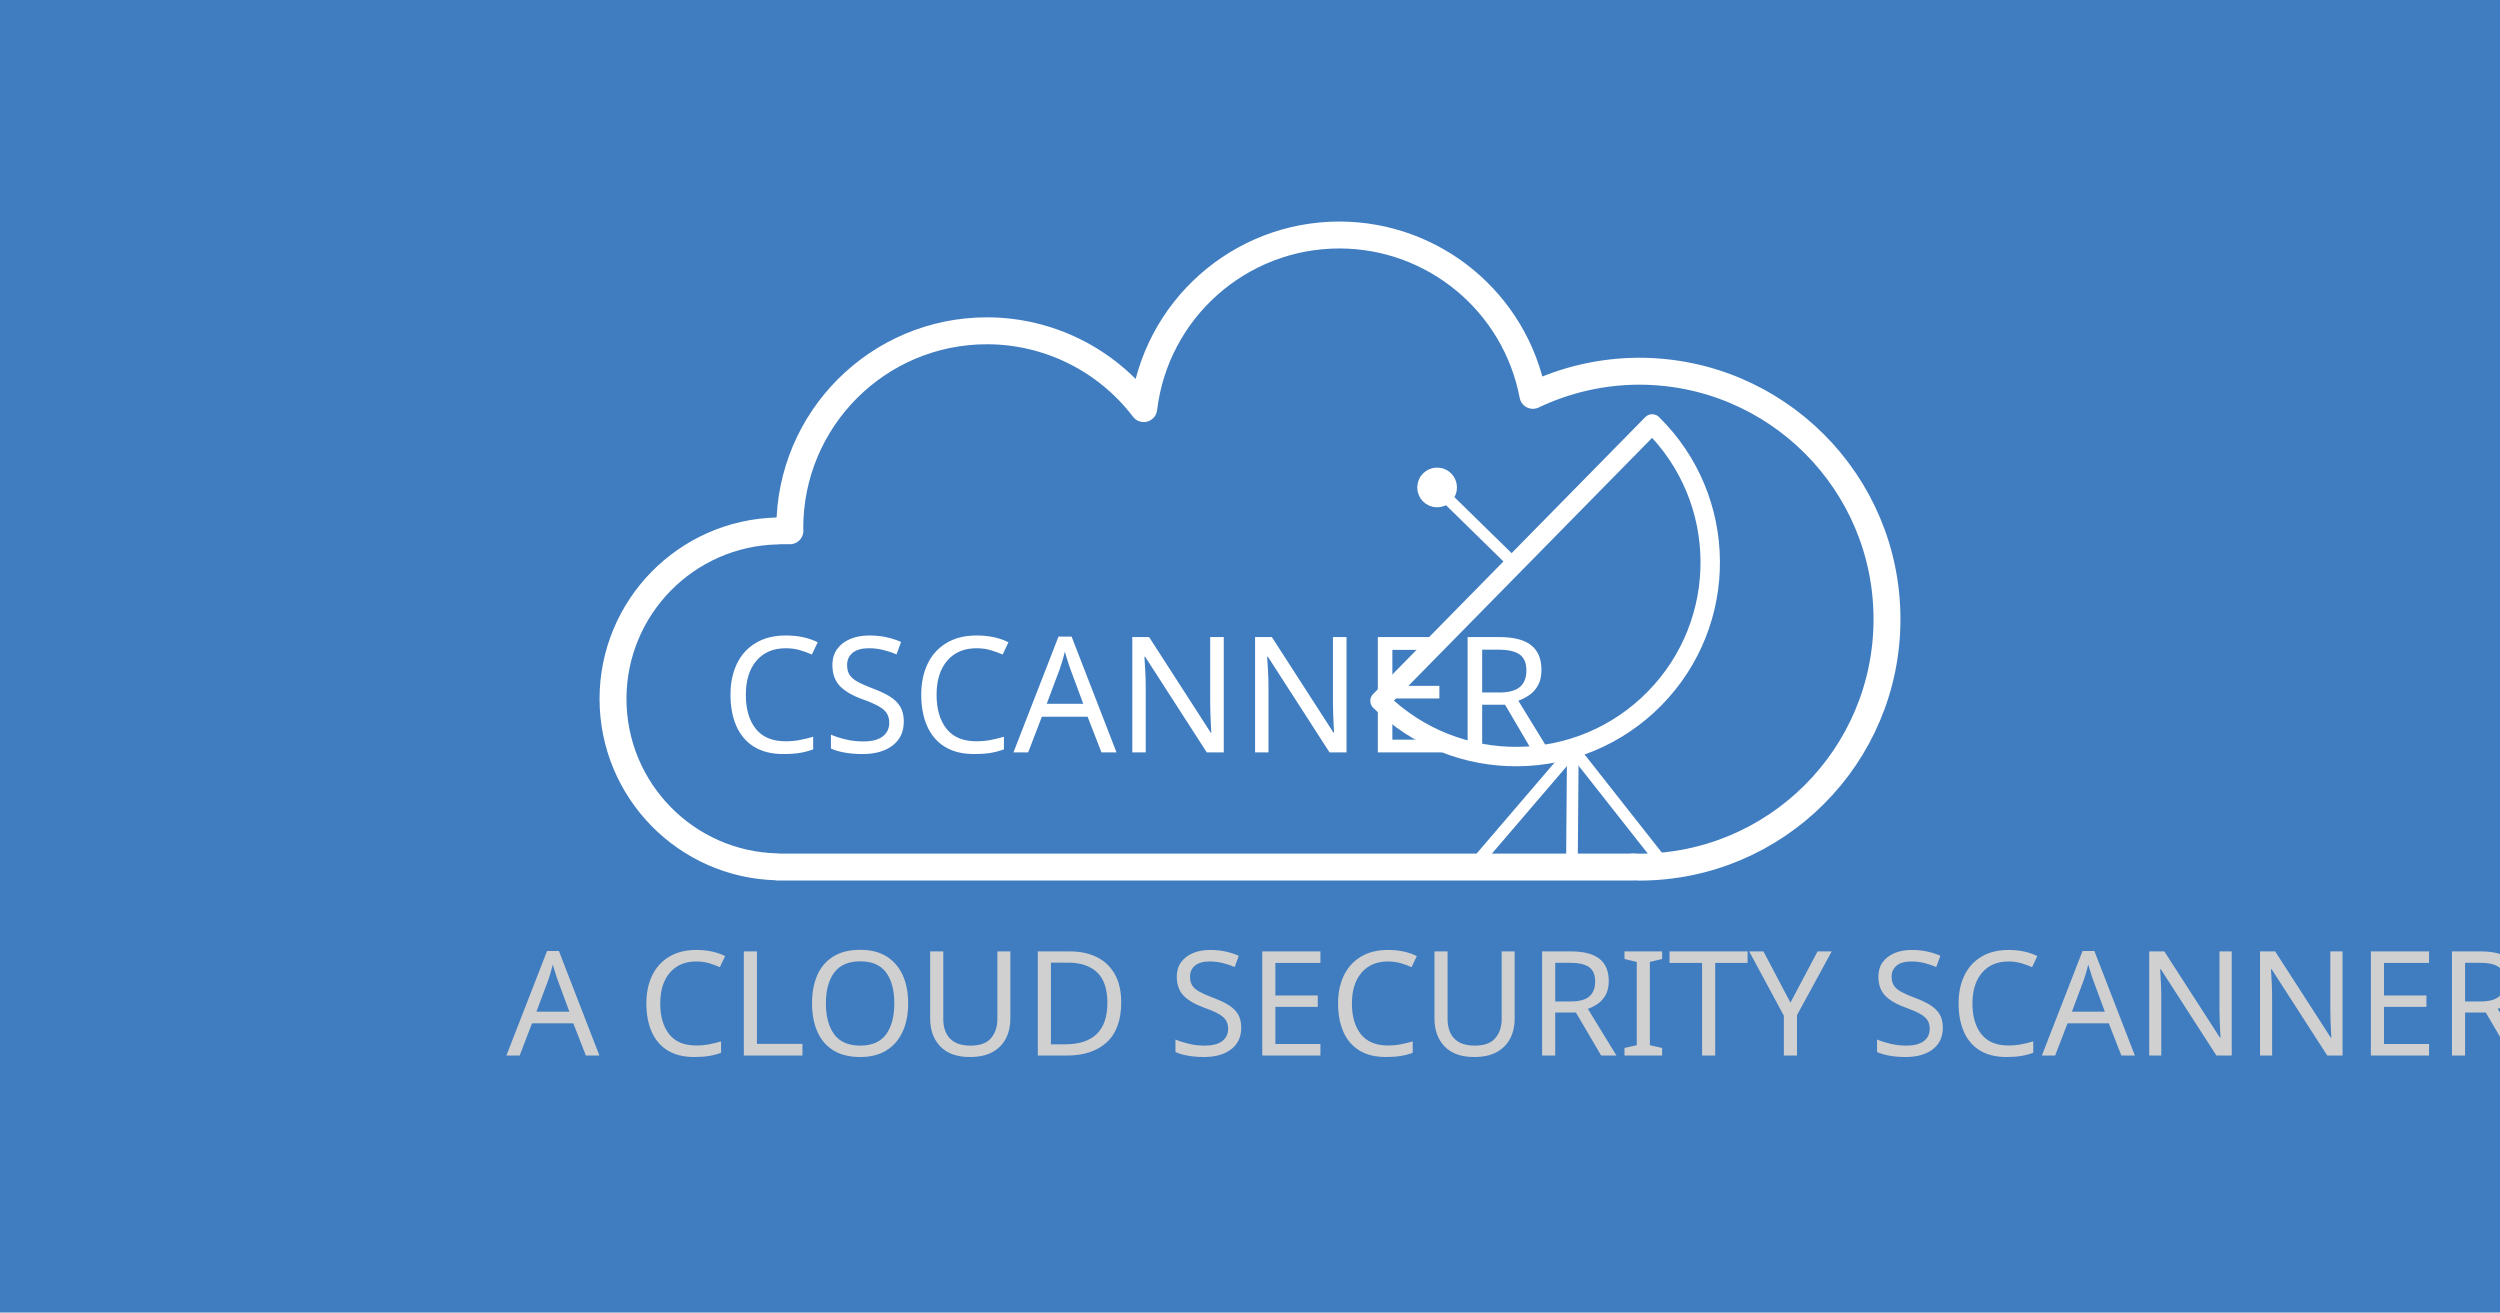
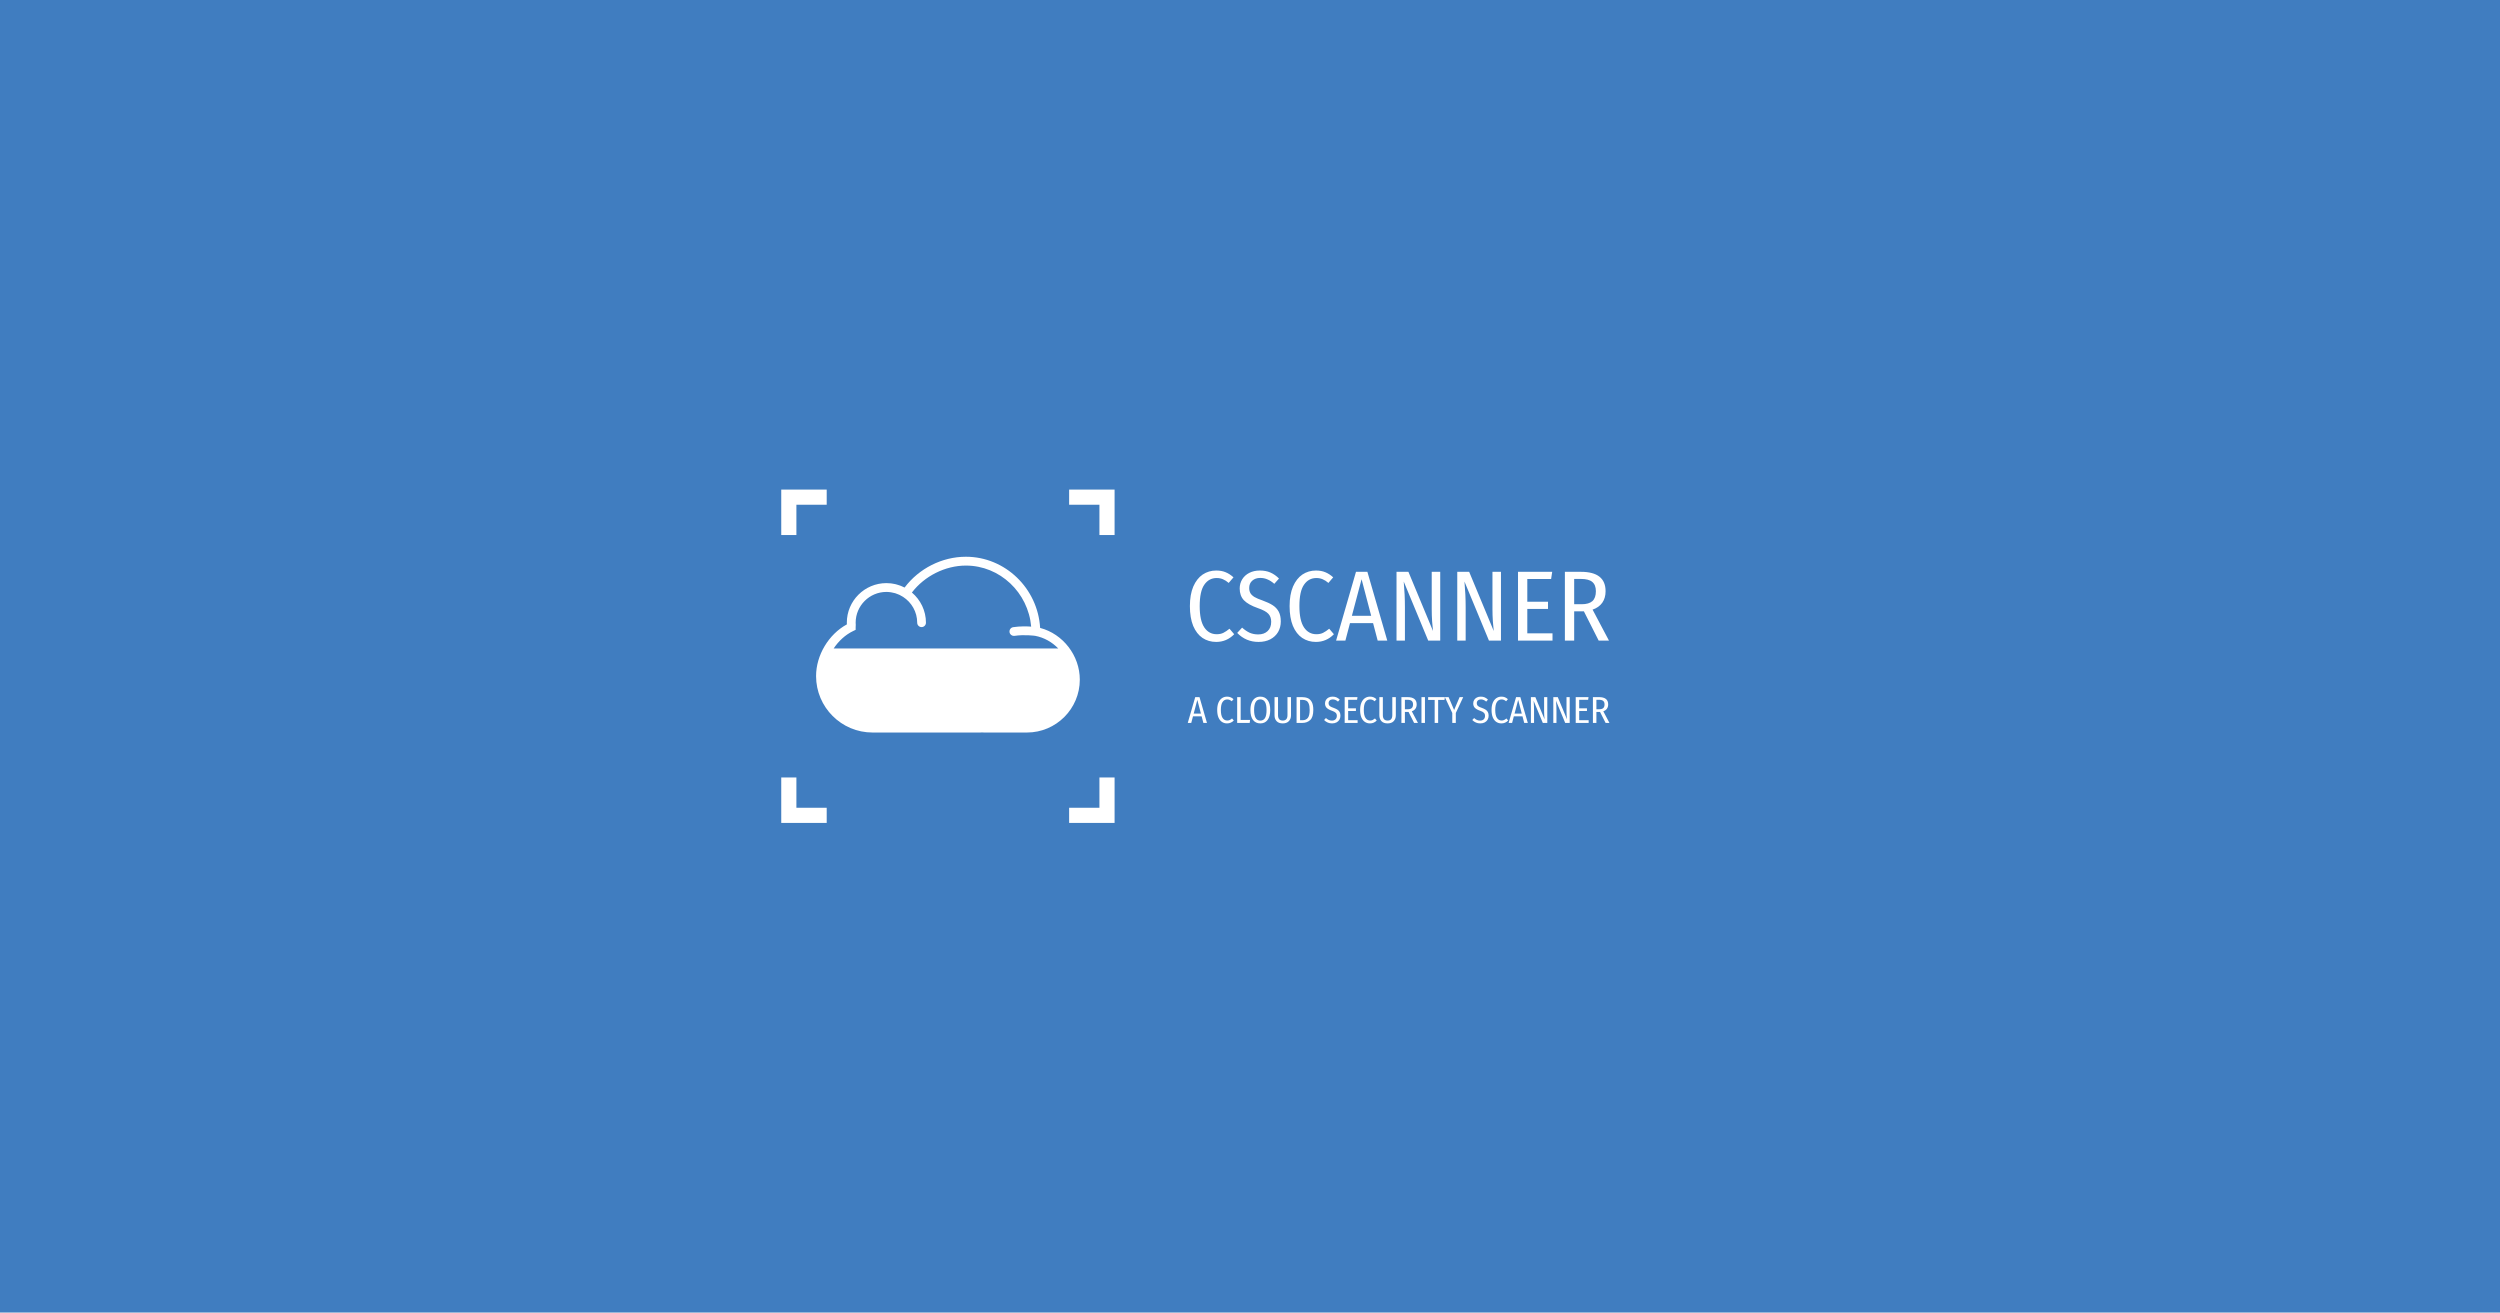
- <svg xmlns="http://www.w3.org/2000/svg" width="1200" height="630" viewBox="0 0 1200 630" id="svg2" version="1.1">
-   <defs id="defs4" />
-   <g id="layer1" transform="translate(0,-422.3622)">
-     <rect style="opacity:1;fill:#407dc0;fill-opacity:1;stroke:#fa0000;stroke-width:0;stroke-linecap:butt;stroke-linejoin:round;stroke-miterlimit:4;stroke-dasharray:none;stroke-dashoffset:0;stroke-opacity:1" id="rect4158" width="1200" height="630" x="-1.7257666e-07" y="422.362" />
-     <text xml:space="preserve" style="font-style:normal;font-variant:normal;font-weight:normal;font-stretch:normal;font-size:26.25px;line-height:125%;font-family:Roboto;-inkscape-font-specification:Roboto;letter-spacing:0px;word-spacing:0px;fill:#d0d0d0;fill-opacity:1;stroke:none;stroke-width:1px;stroke-linecap:butt;stroke-linejoin:miter;stroke-opacity:1" x="243.063" y="929.025" id="text4136-9">
-       <tspan id="tspan4138-0" x="243.063" y="929.025" style="font-style:normal;font-variant:normal;font-weight:normal;font-stretch:condensed;font-size:70px;font-family:'PT Sans Narrow';-inkscape-font-specification:'PT Sans Narrow Condensed';fill:#d0d0d0;fill-opacity:1">A CLOUD SECURITY SCANNER</tspan>
-     </text>
-     <g id="g4865" transform="translate(134.8015,80)">
-       <g transform="matrix(2.584211,0,0,2.584211,231.0062,-1779.261)" id="g4804">
-         <g id="g4746" transform="matrix(0.7212231,0,0,0.7212231,19.99771,258.7024)">
-           <path id="path4727" d="m 131.409,960.144 a 50,50 0 0 0 70.708,-0.616 50,50 0 0 0 -0.616,-70.708 l -70.092,71.324 z" style="opacity:1;fill:none;fill-opacity:1;stroke:#ffffff;stroke-width:5;stroke-linecap:butt;stroke-linejoin:round;stroke-miterlimit:4;stroke-dasharray:none;stroke-dashoffset:0;stroke-opacity:1" />
-           <path id="path4736" d="M 165.804,924.684 148.75,907.987 l 0,0" style="fill:none;fill-rule:evenodd;stroke:#ffffff;stroke-width:3;stroke-linecap:round;stroke-linejoin:miter;stroke-miterlimit:4;stroke-dasharray:none;stroke-opacity:1" />
-           <circle r="3.616" cy="905.175" cx="146.116" id="path4738" style="opacity:1;fill:#ffffff;fill-opacity:1;stroke:#ffffff;stroke-width:3;stroke-linecap:round;stroke-linejoin:round;stroke-miterlimit:4;stroke-dasharray:none;stroke-dashoffset:0;stroke-opacity:1" />
-         </g>
-         <path style="fill:none;fill-rule:evenodd;stroke:#ffffff;stroke-width:2.164;stroke-linecap:round;stroke-linejoin:round;stroke-miterlimit:4;stroke-dasharray:none;stroke-opacity:1" d="m 131.101,983.084 19.58,-22.858 17.849,22.676" id="path4742" />
-         <path style="fill:none;fill-rule:evenodd;stroke:#ffffff;stroke-width:2.164;stroke-linecap:round;stroke-linejoin:round;stroke-miterlimit:4;stroke-dasharray:none;stroke-opacity:1" d="m 150.589,960.317 -0.182,22.676" id="path4744" />
-       </g>
-       <path id="path4751" d="m 508.075,455.163 a 94.648,94.648 0 0 0 -93.886,83.323 94.648,94.648 0 0 0 -75.233,-37.342 94.648,94.648 0 0 0 -94.653,94.646 94.648,94.648 0 0 0 0.049,1.342 l -5.949,0 0,0.087 a 80.687,80.687 0 0 0 -78.963,80.626 80.687,80.687 0 0 0 78.963,80.602 l 0,0.111 410.447,0 0,-0.124 a 119.024,119.024 0 0 0 3.08,0.155 119.024,119.024 0 0 0 119.025,-119.025 119.024,119.024 0 0 0 -119.025,-119.019 119.024,119.024 0 0 0 -50.941,11.583 94.648,94.648 0 0 0 -92.915,-76.965 z" style="opacity:1;fill:none;fill-opacity:1;stroke:#ffffff;stroke-width:12.921;stroke-linecap:round;stroke-linejoin:round;stroke-miterlimit:4;stroke-dasharray:none;stroke-dashoffset:0;stroke-opacity:1" />
-       <text id="text4136-3" y="703.52" x="211.102" style="font-style:normal;font-variant:normal;font-weight:normal;font-stretch:normal;font-size:77.526px;line-height:125%;font-family:Roboto;-inkscape-font-specification:Roboto;letter-spacing:0px;word-spacing:0px;fill:#000000;fill-opacity:1;stroke:none;stroke-width:1px;stroke-linecap:butt;stroke-linejoin:miter;stroke-opacity:1" xml:space="preserve">
-         <tspan style="font-style:normal;font-variant:normal;font-weight:normal;font-stretch:condensed;font-size:77.526px;font-family:'PT Sans Narrow';-inkscape-font-specification:'PT Sans Narrow Condensed';fill:#ffffff;fill-opacity:1" y="703.52" x="211.102" id="tspan4138-6">CSCANNER</tspan>
-       </text>
-     </g>
+ <svg xmlns="http://www.w3.org/2000/svg" fill="none" height="630" viewBox="0 0 1200 630" width="1200">
+   <path d="m0 0h1200v630h-1200z" fill="#407dc0" />
+   <g fill="#fff">
+     <path d="m583.774 273.852c1.728 0 3.232.272 4.512.816 1.28.512 2.544 1.328 3.792 2.448l-2.304 2.688c-.928-.8-1.856-1.392-2.784-1.776-.896-.384-1.888-.576-2.976-.576-2.496 0-4.48 1.072-5.952 3.216-1.472 2.112-2.208 5.536-2.208 10.272 0 4.608.736 8.016 2.208 10.224 1.472 2.176 3.456 3.264 5.952 3.264 1.248 0 2.32-.224 3.216-.672s1.872-1.104 2.928-1.968l2.256 2.64c-2.4 2.464-5.28 3.696-8.64 3.696-2.464 0-4.656-.64-6.576-1.92-1.888-1.28-3.376-3.2-4.464-5.76-1.056-2.592-1.584-5.76-1.584-9.504 0-3.712.544-6.848 1.632-9.408 1.12-2.56 2.624-4.48 4.512-5.76 1.92-1.28 4.08-1.92 6.48-1.92zm20.927 0c1.952 0 3.648.32 5.088.96 1.472.64 2.848 1.6 4.128 2.88l-2.256 2.544c-1.088-.96-2.176-1.664-3.264-2.112-1.056-.48-2.208-.72-3.456-.72-1.6 0-2.896.448-3.888 1.344-.96.864-1.44 2.016-1.44 3.456 0 .96.192 1.792.576 2.496.384.672 1.04 1.296 1.968 1.872.928.544 2.24 1.104 3.936 1.68 1.952.704 3.552 1.456 4.8 2.256s2.208 1.824 2.88 3.072 1.008 2.816 1.008 4.704-.432 3.584-1.296 5.088c-.864 1.472-2.112 2.64-3.744 3.504-1.6.832-3.488 1.248-5.664 1.248-4 0-7.408-1.44-10.224-4.32l2.352-2.544c1.184 1.056 2.384 1.872 3.6 2.448 1.248.544 2.624.816 4.128.816 1.888 0 3.392-.528 4.512-1.584 1.152-1.088 1.728-2.576 1.728-4.464 0-1.632-.464-2.928-1.392-3.888-.896-.96-2.56-1.856-4.992-2.688-3.104-1.088-5.344-2.352-6.72-3.792-1.344-1.44-2.016-3.312-2.016-5.616 0-1.632.4-3.104 1.2-4.416.832-1.344 1.984-2.384 3.456-3.12s3.136-1.104 4.992-1.104zm26.932 0c1.728 0 3.232.272 4.512.816 1.28.512 2.544 1.328 3.792 2.448l-2.304 2.688c-.928-.8-1.856-1.392-2.784-1.776-.896-.384-1.888-.576-2.976-.576-2.496 0-4.48 1.072-5.952 3.216-1.472 2.112-2.208 5.536-2.208 10.272 0 4.608.736 8.016 2.208 10.224 1.472 2.176 3.456 3.264 5.952 3.264 1.248 0 2.32-.224 3.216-.672s1.872-1.104 2.928-1.968l2.256 2.64c-2.4 2.464-5.28 3.696-8.64 3.696-2.464 0-4.656-.64-6.576-1.92-1.888-1.28-3.376-3.2-4.464-5.76-1.056-2.592-1.584-5.76-1.584-9.504 0-3.712.544-6.848 1.632-9.408 1.12-2.56 2.624-4.48 4.512-5.76 1.92-1.28 4.08-1.92 6.48-1.92zm29.655 33.648-2.208-8.4h-11.088l-2.208 8.4h-4.464l9.552-33.024h5.472l9.552 33.024zm-12.384-11.904h9.264l-4.608-17.568zm42.402 11.904h-5.76l-11.76-28.368c.384 4.224.576 8.336.576 12.336v16.032h-4.032v-33.024h5.712l11.808 28.416c-.128-1.12-.272-2.656-.432-4.608-.128-1.952-.192-3.888-.192-5.808v-18h4.08zm29.156 0h-5.76l-11.76-28.368c.384 4.224.576 8.336.576 12.336v16.032h-4.032v-33.024h5.712l11.808 28.416c-.128-1.12-.272-2.656-.432-4.608-.128-1.952-.192-3.888-.192-5.808v-18h4.08zm24.597-33.024-.528 3.456h-11.424v10.896h9.936v3.456h-9.936v11.712h12.096v3.504h-16.56v-33.024zm22.308 33.024-7.104-14.064h-.288-4.368v14.064h-4.464v-33.024h7.728c7.872 0 11.808 3.104 11.808 9.312 0 2.176-.528 4.016-1.584 5.52s-2.608 2.608-4.656 3.312l7.872 14.88zm-8.16-17.472c2.304 0 4.016-.496 5.136-1.488 1.12-1.024 1.68-2.608 1.68-4.752 0-2.016-.576-3.504-1.728-4.464-1.12-.96-2.96-1.44-5.52-1.44h-3.168v12.144z" />
+     <path d="m577.614 347-.828-3.15h-4.158l-.828 3.15h-1.674l3.582-12.384h2.052l3.582 12.384zm-4.644-4.464h3.474l-1.728-6.588zm16.015-8.154c.648 0 1.212.102 1.692.306.48.192.954.498 1.422.918l-.864 1.008c-.348-.3-.696-.522-1.044-.666-.336-.144-.708-.216-1.116-.216-.936 0-1.68.402-2.232 1.206-.552.792-.828 2.076-.828 3.852 0 1.728.276 3.006.828 3.834.552.816 1.296 1.224 2.232 1.224.468 0 .87-.084 1.206-.252s.702-.414 1.098-.738l.846.99c-.9.924-1.98 1.386-3.24 1.386-.924 0-1.746-.24-2.466-.72-.708-.48-1.266-1.2-1.674-2.16-.396-.972-.594-2.16-.594-3.564 0-1.392.204-2.568.612-3.528.42-.96.984-1.68 1.692-2.16.72-.48 1.53-.72 2.43-.72zm6.531.234v10.962h4.518l-.18 1.422h-6.012v-12.384zm9.439-.234c1.476 0 2.634.546 3.474 1.638.852 1.08 1.278 2.676 1.278 4.788 0 2.076-.42 3.666-1.26 4.77s-2.004 1.656-3.492 1.656c-1.476 0-2.64-.54-3.492-1.62-.84-1.092-1.26-2.688-1.26-4.788 0-1.38.192-2.55.576-3.51.396-.972.948-1.704 1.656-2.196.72-.492 1.56-.738 2.52-.738zm0 1.332c-1.992 0-2.988 1.704-2.988 5.112 0 3.372.996 5.058 2.988 5.058.984 0 1.728-.402 2.232-1.206s.756-2.094.756-3.87c0-1.764-.258-3.054-.774-3.87-.504-.816-1.242-1.224-2.214-1.224zm14.723 7.65c0 1.14-.342 2.07-1.026 2.79s-1.662 1.08-2.934 1.08c-1.284 0-2.262-.354-2.934-1.062-.672-.72-1.008-1.656-1.008-2.808v-8.748h1.674v8.64c0 1.74.756 2.61 2.268 2.61s2.268-.87 2.268-2.61v-8.64h1.692zm5.236-8.748c1.068 0 1.998.162 2.79.486s1.434.936 1.926 1.836c.504.9.756 2.166.756 3.798 0 2.328-.498 3.954-1.494 4.878-.984.924-2.232 1.386-3.744 1.386h-2.79v-12.384zm-.882 1.314v9.774h1.224c1.032 0 1.854-.354 2.466-1.062.612-.72.918-2.022.918-3.906 0-1.32-.162-2.334-.486-3.042-.312-.708-.72-1.176-1.224-1.404-.492-.24-1.08-.36-1.764-.36zm15.595-1.548c.732 0 1.368.12 1.908.36.552.24 1.068.6 1.548 1.08l-.846.954c-.408-.36-.816-.624-1.224-.792-.396-.18-.828-.27-1.296-.27-.6 0-1.086.168-1.458.504-.36.324-.54.756-.54 1.296 0 .36.072.672.216.936.144.252.39.486.738.702.348.204.84.414 1.476.63.732.264 1.332.546 1.8.846s.828.684 1.08 1.152.378 1.056.378 1.764-.162 1.344-.486 1.908c-.324.552-.792.99-1.404 1.314-.6.312-1.308.468-2.124.468-1.5 0-2.778-.54-3.834-1.62l.882-.954c.444.396.894.702 1.35.918.468.204.984.306 1.548.306.708 0 1.272-.198 1.692-.594.432-.408.648-.966.648-1.674 0-.612-.174-1.098-.522-1.458-.336-.36-.96-.696-1.872-1.008-1.164-.408-2.004-.882-2.52-1.422-.504-.54-.756-1.242-.756-2.106 0-.612.15-1.164.45-1.656.312-.504.744-.894 1.296-1.17s1.176-.414 1.872-.414zm11.972.234-.198 1.296h-4.284v4.086h3.726v1.296h-3.726v4.392h4.536v1.314h-6.21v-12.384zm5.995-.234c.648 0 1.212.102 1.692.306.48.192.954.498 1.422.918l-.864 1.008c-.348-.3-.696-.522-1.044-.666-.336-.144-.708-.216-1.116-.216-.936 0-1.68.402-2.232 1.206-.552.792-.828 2.076-.828 3.852 0 1.728.276 3.006.828 3.834.552.816 1.296 1.224 2.232 1.224.468 0 .87-.084 1.206-.252s.702-.414 1.098-.738l.846.99c-.9.924-1.98 1.386-3.24 1.386-.924 0-1.746-.24-2.466-.72-.708-.48-1.266-1.2-1.674-2.16-.396-.972-.594-2.16-.594-3.564 0-1.392.204-2.568.612-3.528.42-.96.984-1.68 1.692-2.16.72-.48 1.53-.72 2.43-.72zm12.403 8.982c0 1.14-.342 2.07-1.026 2.79s-1.662 1.08-2.934 1.08c-1.284 0-2.262-.354-2.934-1.062-.672-.72-1.008-1.656-1.008-2.808v-8.748h1.674v8.64c0 1.74.756 2.61 2.268 2.61s2.268-.87 2.268-2.61v-8.64h1.692zm8.764 3.636-2.664-5.274h-.108-1.638v5.274h-1.674v-12.384h2.898c2.952 0 4.428 1.164 4.428 3.492 0 .816-.198 1.506-.594 2.07s-.978.978-1.746 1.242l2.952 5.58zm-3.06-6.552c.864 0 1.506-.186 1.926-.558.42-.384.63-.978.63-1.782 0-.756-.216-1.314-.648-1.674-.42-.36-1.11-.54-2.07-.54h-1.188v4.554zm8.278-5.832v12.384h-1.674v-12.384zm9.571 0-.198 1.368h-3.042v11.016h-1.674v-11.016h-3.132v-1.368zm8.8 0-3.564 7.614v4.77h-1.692v-4.752l-3.564-7.632h1.8l2.646 6.192 2.628-6.192zm8.413-.234c.732 0 1.368.12 1.908.36.552.24 1.068.6 1.548 1.08l-.846.954c-.408-.36-.816-.624-1.224-.792-.396-.18-.828-.27-1.296-.27-.6 0-1.086.168-1.458.504-.36.324-.54.756-.54 1.296 0 .36.072.672.216.936.144.252.39.486.738.702.348.204.84.414 1.476.63.732.264 1.332.546 1.8.846s.828.684 1.08 1.152.378 1.056.378 1.764-.162 1.344-.486 1.908c-.324.552-.792.99-1.404 1.314-.6.312-1.308.468-2.124.468-1.5 0-2.778-.54-3.834-1.62l.882-.954c.444.396.894.702 1.35.918.468.204.984.306 1.548.306.708 0 1.272-.198 1.692-.594.432-.408.648-.966.648-1.674 0-.612-.174-1.098-.522-1.458-.336-.36-.96-.696-1.872-1.008-1.164-.408-2.004-.882-2.52-1.422-.504-.54-.756-1.242-.756-2.106 0-.612.15-1.164.45-1.656.312-.504.744-.894 1.296-1.17s1.176-.414 1.872-.414zm9.92 0c.648 0 1.212.102 1.692.306.48.192.954.498 1.422.918l-.864 1.008c-.348-.3-.696-.522-1.044-.666-.336-.144-.708-.216-1.116-.216-.936 0-1.68.402-2.232 1.206-.552.792-.828 2.076-.828 3.852 0 1.728.276 3.006.828 3.834.552.816 1.296 1.224 2.232 1.224.468 0 .87-.084 1.206-.252s.702-.414 1.098-.738l.846.99c-.9.924-1.98 1.386-3.24 1.386-.924 0-1.746-.24-2.466-.72-.708-.48-1.266-1.2-1.674-2.16-.396-.972-.594-2.16-.594-3.564 0-1.392.204-2.568.612-3.528.42-.96.984-1.68 1.692-2.16.72-.48 1.53-.72 2.43-.72zm10.941 12.618-.828-3.15h-4.158l-.828 3.15h-1.674l3.582-12.384h2.052l3.582 12.384zm-4.644-4.464h3.474l-1.728-6.588zm15.72 4.464h-2.16l-4.41-10.638c.144 1.584.216 3.126.216 4.626v6.012h-1.512v-12.384h2.142l4.428 10.656c-.048-.42-.102-.996-.162-1.728-.048-.732-.072-1.458-.072-2.178v-6.75h1.53zm10.754 0h-2.16l-4.41-10.638c.144 1.584.216 3.126.216 4.626v6.012h-1.512v-12.384h2.142l4.428 10.656c-.048-.42-.102-.996-.162-1.728-.048-.732-.072-1.458-.072-2.178v-6.75h1.53zm9.043-12.384-.198 1.296h-4.284v4.086h3.726v1.296h-3.726v4.392h4.536v1.314h-6.21v-12.384zm8.186 12.384-2.664-5.274h-.108-1.638v5.274h-1.674v-12.384h2.898c2.952 0 4.428 1.164 4.428 3.492 0 .816-.198 1.506-.594 2.07s-.978.978-1.746 1.242l2.952 5.58zm-3.06-6.552c.864 0 1.506-.186 1.926-.558.42-.384.63-.978.63-1.782 0-.756-.216-1.314-.648-1.674-.42-.36-1.11-.54-2.07-.54h-1.188v4.554z" />
+     <path d="m499.263 301.4c-1.111-18.985-16.765-34.161-35.63-34.161-11.463 0-22.543 5.624-29.421 14.782-.155-.084-.322-.143-.49-.215-.418-.203-.847-.394-1.277-.573-.239-.096-.49-.179-.729-.263-.429-.143-.871-.286-1.301-.406-.239-.06-.49-.131-.728-.191-.478-.107-.956-.191-1.457-.263-.215-.035-.418-.071-.645-.095-.704-.084-1.409-.119-2.125-.119-10.472 0-18.985 8.513-18.985 18.985 0 .262.012.525.035.8v.012c-8.764 4.776-14.794 14.794-14.794 24.823 0 14.95 12.156 27.093 27.093 27.093h51.713c.215 0 .442-.012.657-.036l.131-.012.287.012c.215.012.43.036.657.036h20.68c13.994 0 25.373-11.391 25.373-25.373 0-11.57-8.071-21.958-19.044-24.836zm-99.117 9.875c2.388-3.594 5.636-6.591 9.373-8.382l1.194-.574v-1.325c0-.263.012-.537.036-.812l.012-.334-.024-.442c-.012-.167-.024-.346-.024-.513 0-8.144 6.627-14.771 14.771-14.771.656 0 1.289.06 1.934.144.167.024.322.047.489.083.562.096 1.111.215 1.66.37.072.024.143.036.227.06.597.191 1.182.418 1.767.681.143.071.299.143.442.215.501.25 1.003.525 1.481.835 4.071 2.627 6.77 7.2 6.77 12.394 0 1.159.943 2.102 2.101 2.102s2.102-.943 2.102-2.102c0-5.803-2.627-11.008-6.747-14.495 6.054-7.916 16.012-12.931 25.923-12.931 16.346 0 29.91 12.943 31.331 29.301-2.149-.143-5.385-.227-8.621.263-1.158.167-1.946 1.254-1.767 2.4.155 1.051 1.051 1.791 2.09 1.791.107 0 .215-.012.322-.024 4.693-.705 9.588-.048 9.887-.012 4.298.812 8.131 3.009 11.08 6.066-6.077.012-104.645.012-107.809.012z" />
+     <path d="m527.728 387.728h-14.543v7.272h21.815v-21.815h-7.272z" />
+     <path d="m535 235h-21.815v7.272h14.543v14.543h7.272z" />
+     <path d="m375 395h21.815v-7.272h-14.543v-14.543h-7.272z" />
+     <path d="m375 256.815h7.272v-14.543h14.543v-7.272h-21.815z" />
  </g>
</svg>
